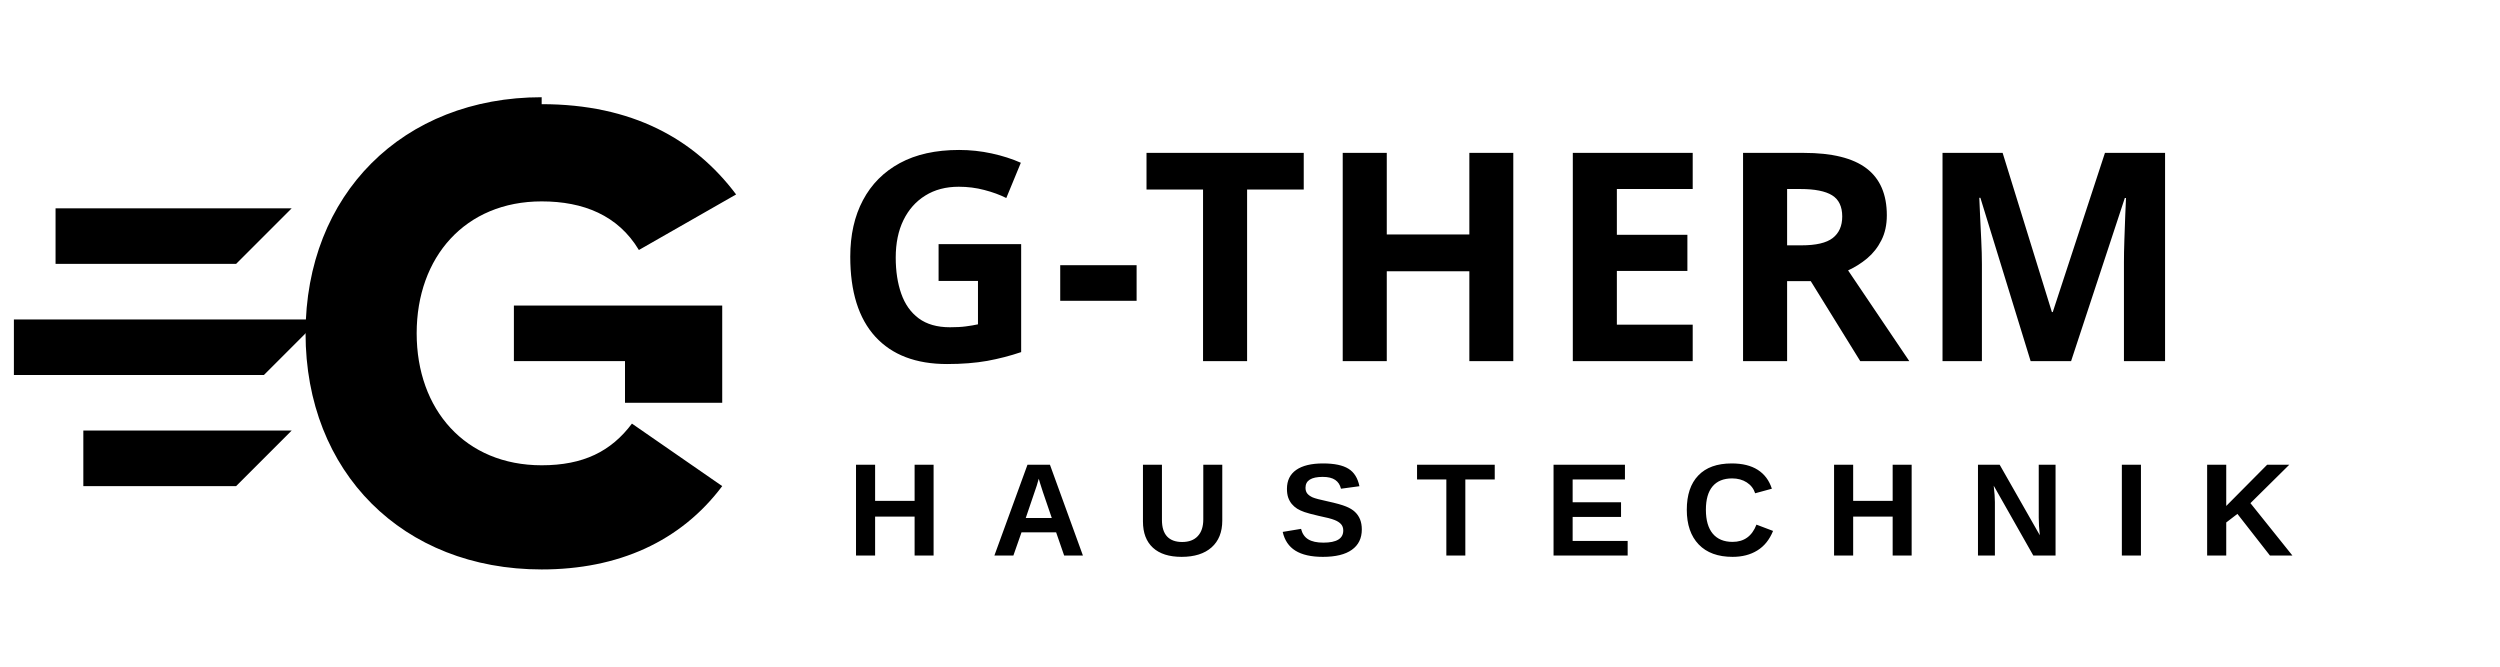
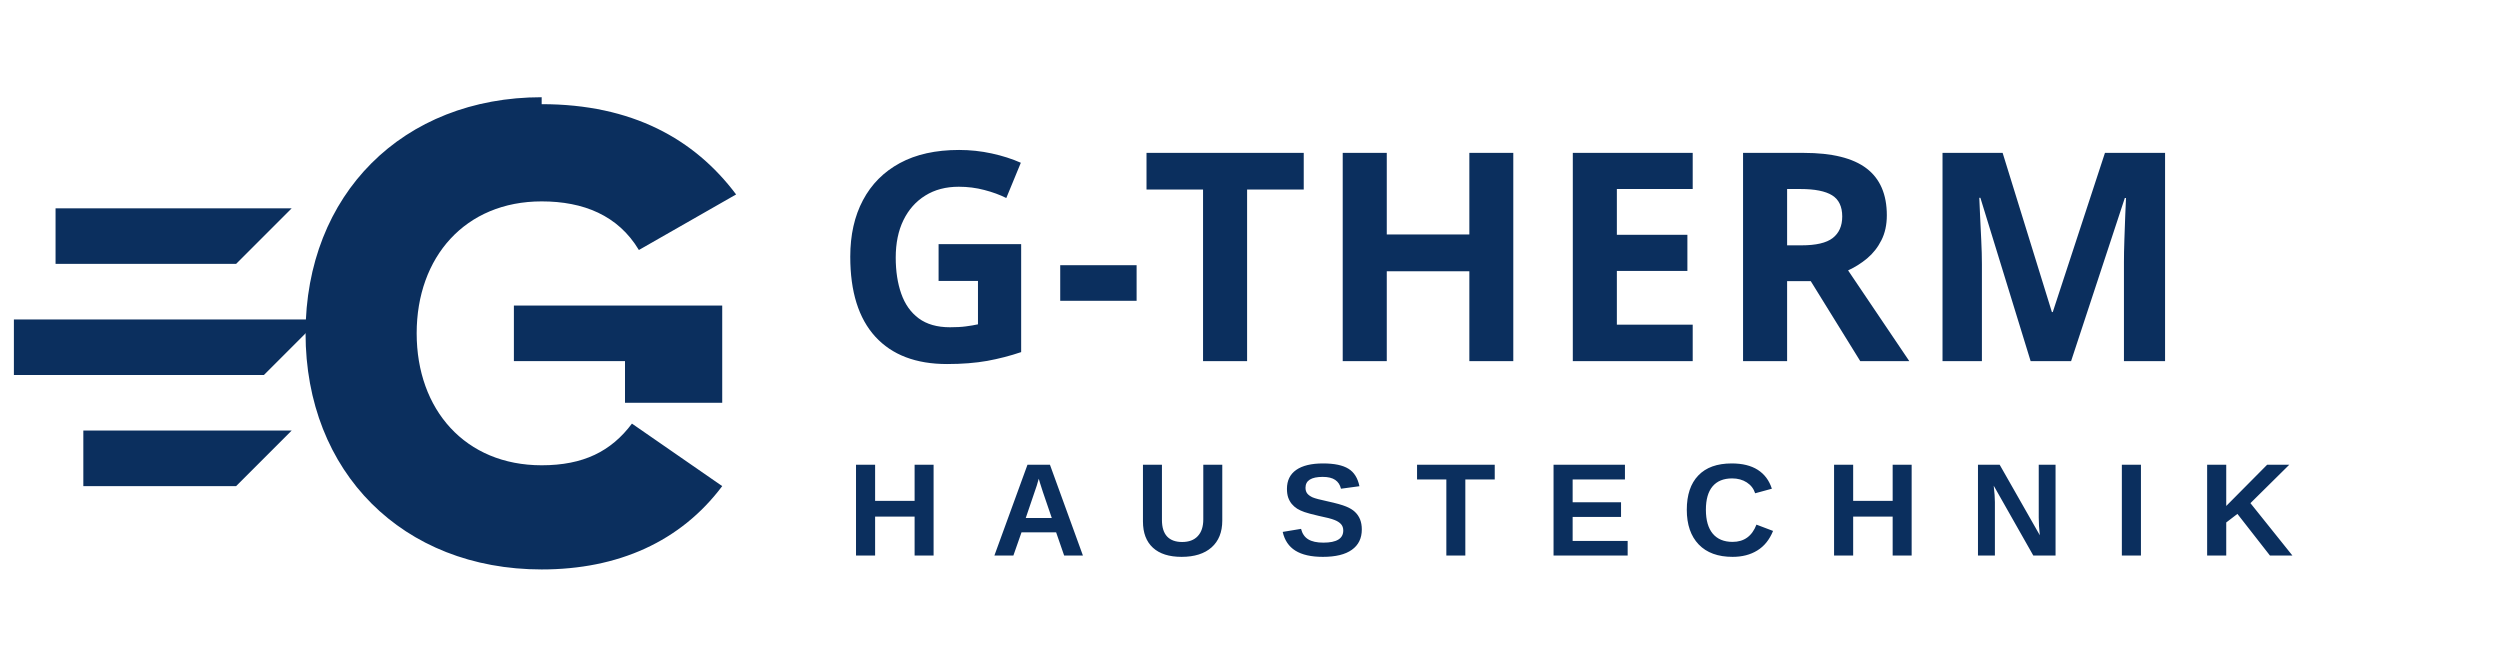
<svg xmlns="http://www.w3.org/2000/svg" viewBox="0 0 360 96" role="img" aria-label="G-Therm Haustechnik">
-   <g fill="currentColor">
+   <g fill="#0b2f5e">
    <path d="M8 30 h34 l-8 8 H8 z" />
    <path d="M2 46 h44 l-8 8 H2 z" />
    <path d="M12 62 h30 l-8 8 H12 z" />
    <path d="M78 14              c-20 0 -34 14 -34 34              c0 20 14 34 34 34              c11 0 20 -4 26 -12              l-13 -9              c-3 4 -7 6 -13 6              c-11 0 -18 -8 -18 -19              c0 -11 7 -19 18 -19              c6 0 11 2 14 7              l14 -8              c-6 -8 -15 -13 -28 -13 z" />
    <path d="M74 44 h30 v14 h-14 v-6 h-16 z" />
  </g>
-   <text x="120" y="52" font-family="'Arial Black','Segoe UI',Impact,sans-serif" font-weight="900" font-size="42" letter-spacing="1" fill="currentColor">G-THERM</text>
-   <text x="122" y="80" font-family="'Segoe UI','Arial',sans-serif" font-weight="700" font-size="19" letter-spacing="7" fill="currentColor">HAUSTECHNIK</text>
+   <text x="120" y="52" font-family="'Arial Black','Segoe UI',Impact,sans-serif" font-weight="900" font-size="42" letter-spacing="1" fill="#0b2f5e">G-THERM</text>
+   <text x="122" y="80" font-family="'Segoe UI','Arial',sans-serif" font-weight="700" font-size="19" letter-spacing="7" fill="#0b2f5e">HAUSTECHNIK</text>
</svg>
